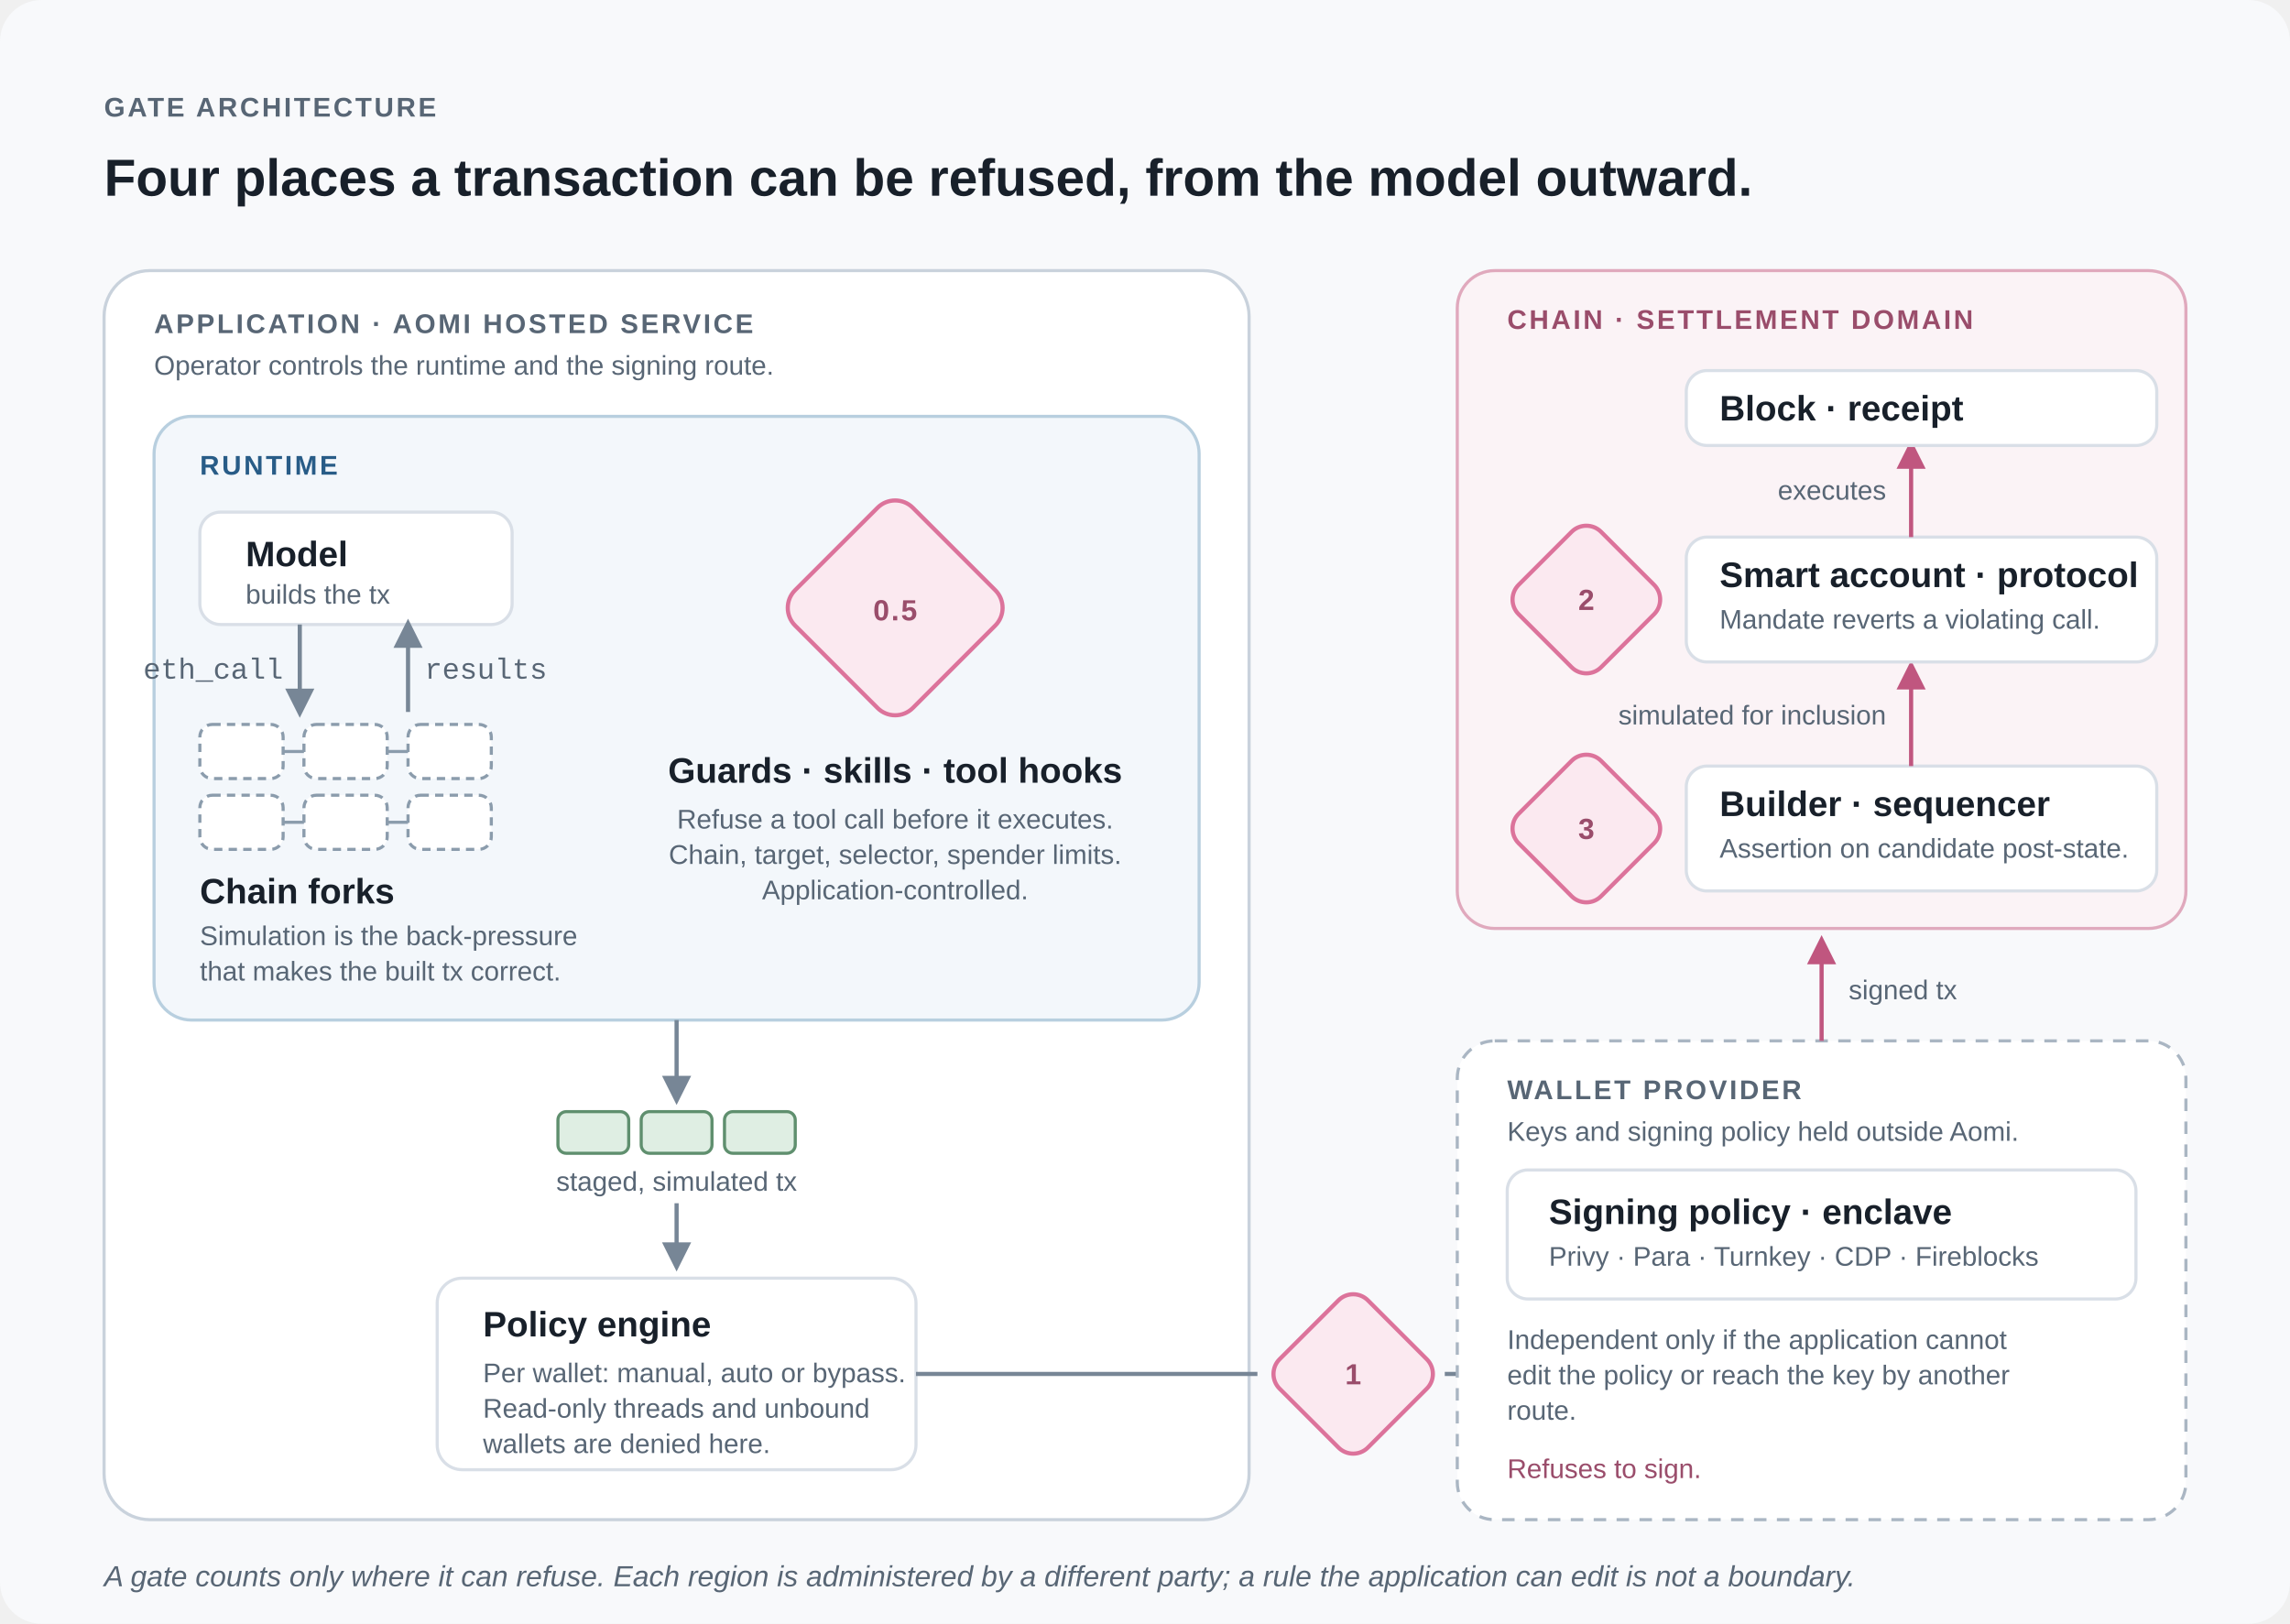
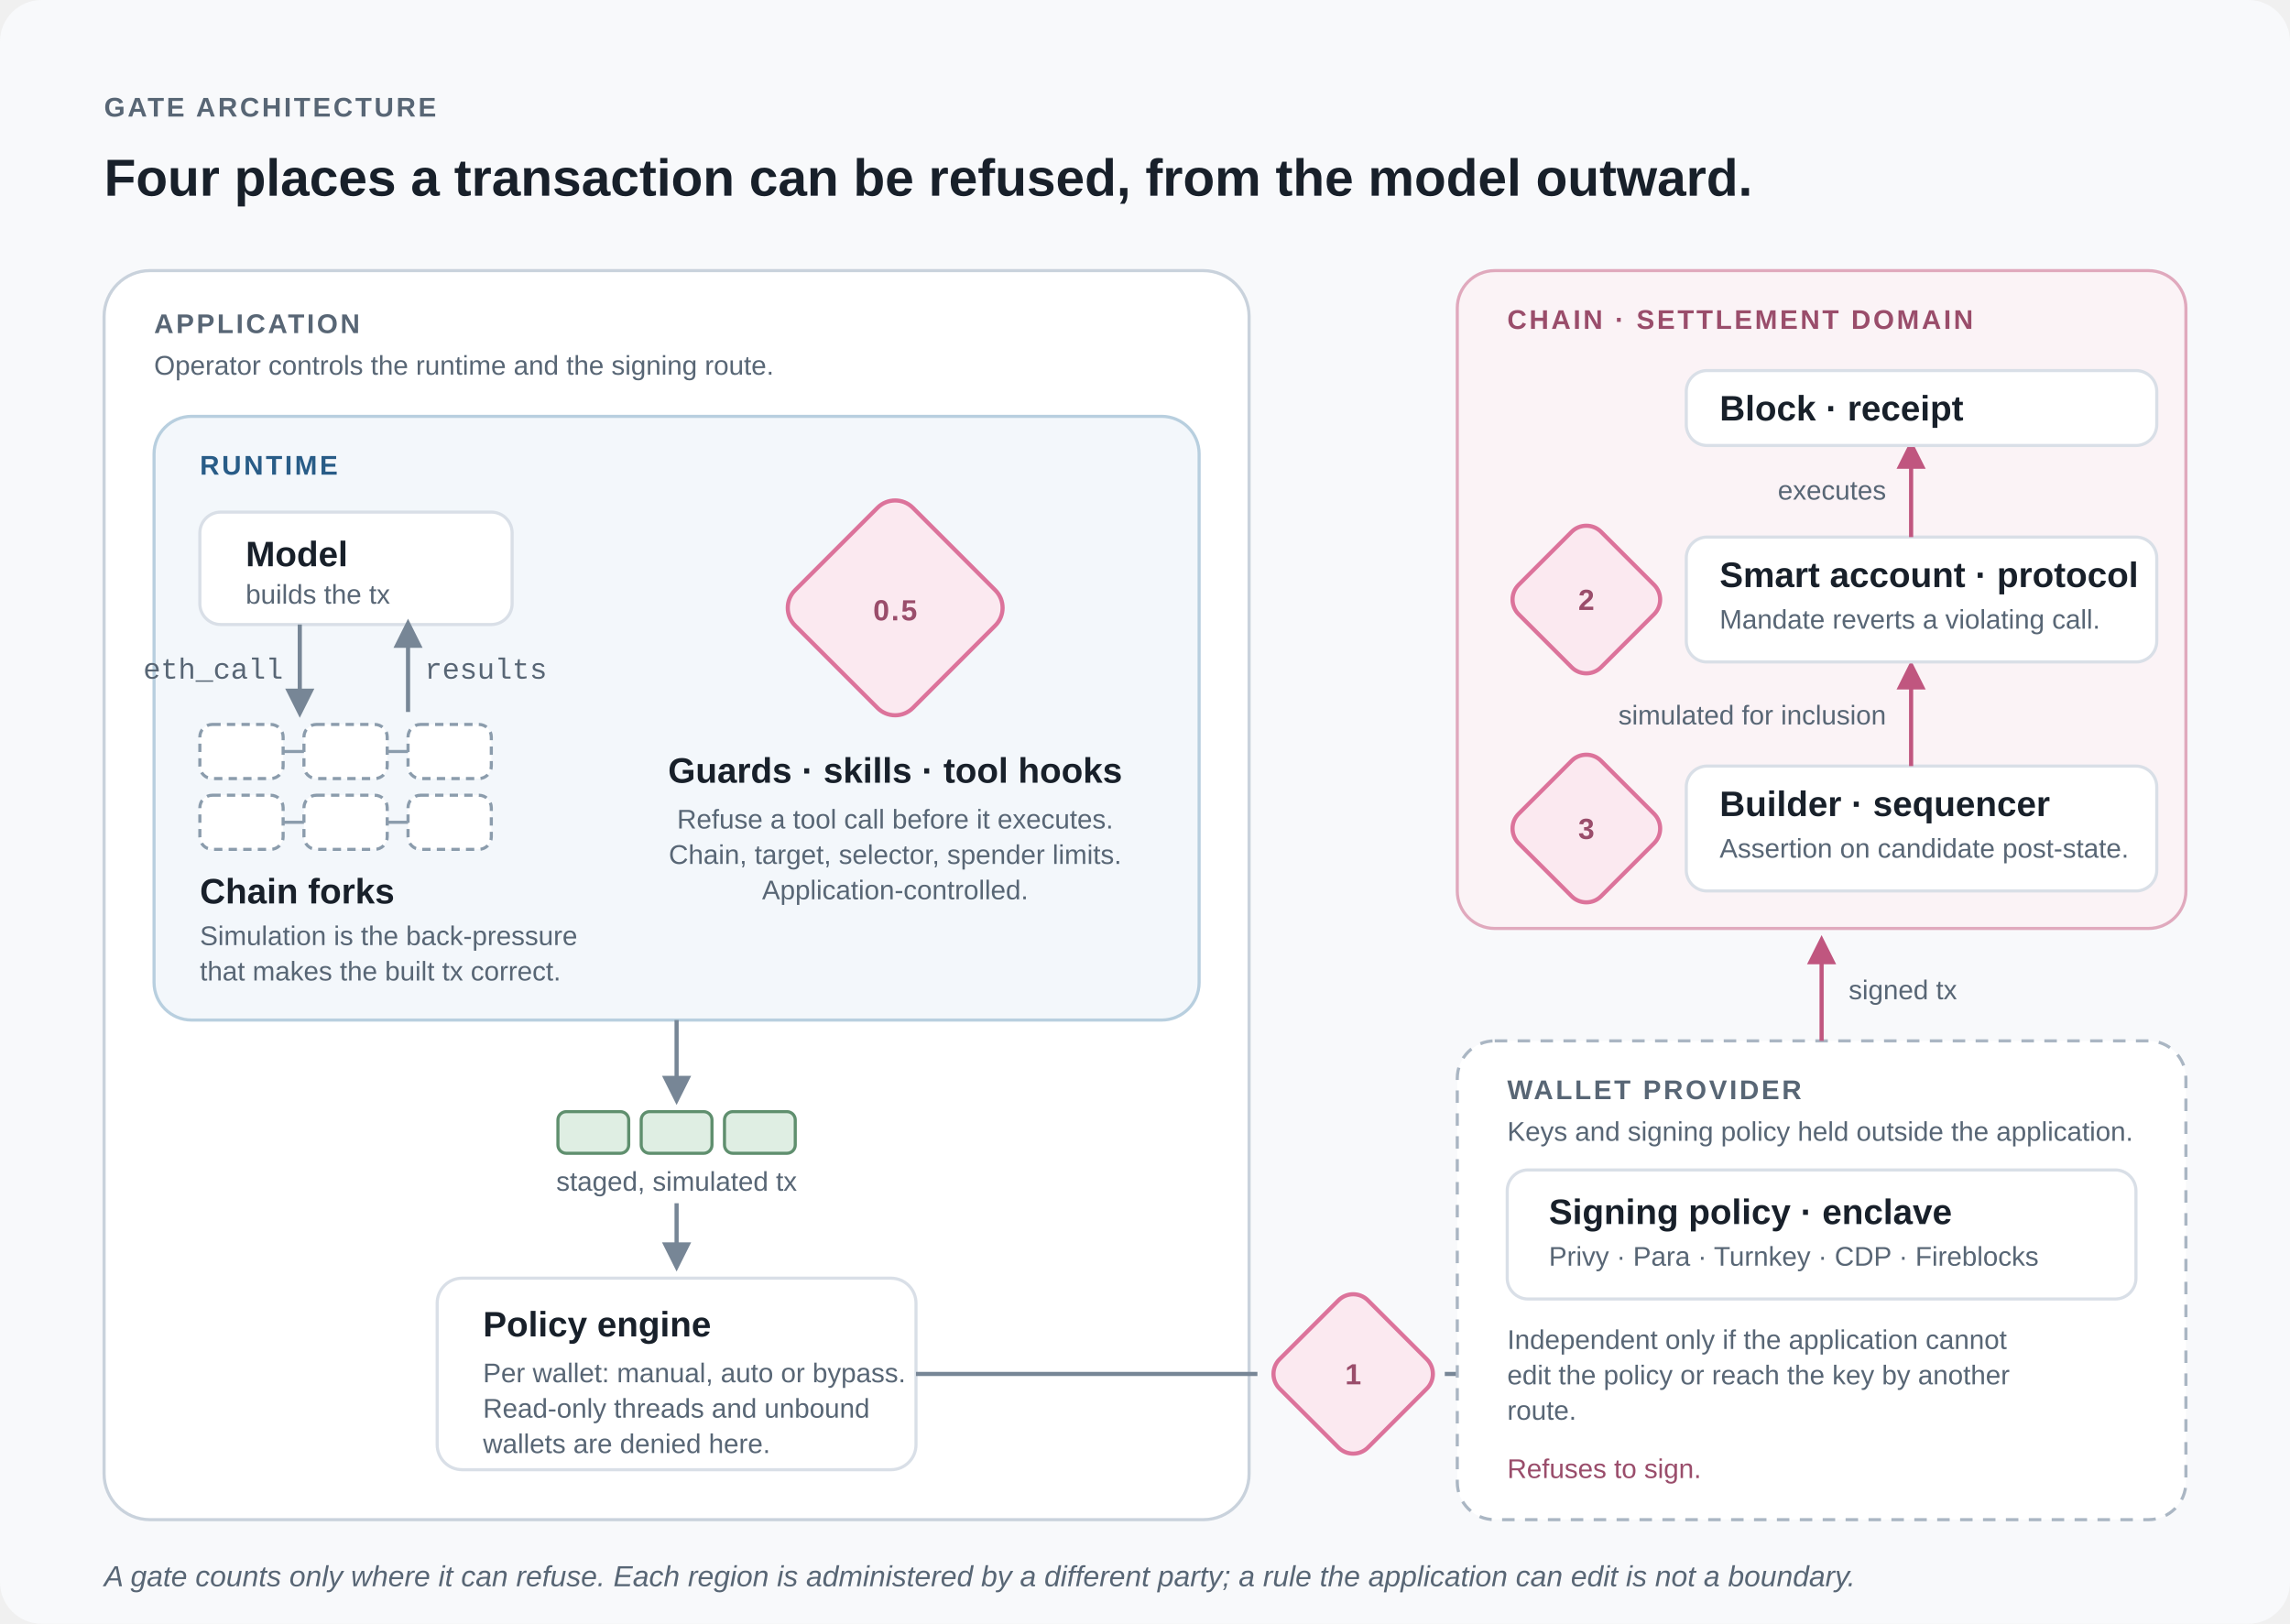
<svg xmlns="http://www.w3.org/2000/svg" width="1100" height="780" viewBox="0 0 1100 780" role="img" aria-labelledby="title desc">
  <defs>
    <style>
      .bg{fill:#f8f9fb}
      .region{fill:#fff;stroke:#c9d2dc;stroke-width:1.5}
      .region-dash{fill:#fff;stroke:#aab6c3;stroke-width:1.5;stroke-dasharray:6 5}
      .runtime{fill:#f3f7fb;stroke:#b8cfdf;stroke-width:1.5}
      .chain{fill:#fbf3f6;stroke:#e0a9bd;stroke-width:1.5}
      .card{fill:#fff;stroke:#d9dfe7;stroke-width:1.5}
      .fork{fill:#fff;stroke:#8b9cac;stroke-width:1.5;stroke-dasharray:4 3}
      .tx{fill:#dfeee3;stroke:#5f8f6e;stroke-width:1.5}
      .gate{fill:#fbe9f0;stroke:#dc739b;stroke-width:2}
      .dark{fill:#18202a}.muted{fill:#586675}.pink{fill:#9a4d6b}.blue{fill:#285c87}
      .label{font:700 13px Arial,sans-serif;letter-spacing:.09em}
      .stage{font:700 25px Arial,sans-serif}
      .name{font:700 17px Arial,sans-serif}
      .small{font:13px Arial,sans-serif}
      .mono{font:14px "Courier New",monospace}
      .gatenum{font:700 14px Arial,sans-serif;letter-spacing:.06em}
      .note{font:italic 14px Arial,sans-serif}
    </style>
    <marker id="arrow" viewBox="0 0 10 10" refX="8" refY="5" markerWidth="7" markerHeight="7" orient="auto-start-reverse">
      <path d="M0 0 L10 5 L0 10Z" fill="#778696" />
    </marker>
    <marker id="arrowpink" viewBox="0 0 10 10" refX="8" refY="5" markerWidth="7" markerHeight="7" orient="auto-start-reverse">
      <path d="M0 0 L10 5 L0 10Z" fill="#c0567f" />
    </marker>
  </defs>
  <rect class="bg" width="1100" height="780" rx="20" />
  <text class="label muted" x="50" y="56">GATE ARCHITECTURE</text>
  <text class="stage dark" x="50" y="94">Four places a transaction can be refused, from the model outward.</text>
  <rect class="region" x="50" y="130" width="550" height="600" rx="22" />
-   <text class="label muted" x="74" y="160">APPLICATION · AOMI HOSTED SERVICE</text>
+   <text class="label muted" x="74" y="160">APPLICATION</text>
  <text class="small muted" x="74" y="180">Operator controls the runtime and the signing route.</text>
  <rect class="runtime" x="74" y="200" width="502" height="290" rx="18" />
  <text class="label blue" x="96" y="228">RUNTIME</text>
  <rect class="card" x="96" y="246" width="150" height="54" rx="10" />
  <text class="name dark" x="118" y="272">Model</text>
  <text class="small muted" x="118" y="290">builds the tx</text>
  <path d="M144 300 V342" stroke="#778696" stroke-width="2" marker-end="url(#arrow)" />
  <path d="M196 342 V300" stroke="#778696" stroke-width="2" marker-end="url(#arrow)" />
  <text class="mono muted" x="136" y="326" text-anchor="end">eth_call</text>
  <text class="mono muted" x="204" y="326">results</text>
  <g transform="translate(96 348)">
    <rect class="fork" width="40" height="26" rx="6" />
    <rect class="fork" x="50" width="40" height="26" rx="6" />
    <rect class="fork" x="100" width="40" height="26" rx="6" />
    <rect class="fork" y="34" width="40" height="26" rx="6" />
    <rect class="fork" x="50" y="34" width="40" height="26" rx="6" />
    <rect class="fork" x="100" y="34" width="40" height="26" rx="6" />
    <path d="M40 13H50M90 13H100M40 47H50M90 47H100" stroke="#8b9cac" stroke-width="1.5" />
  </g>
  <text class="name dark" x="96" y="434">Chain forks</text>
  <text class="small muted" x="96" y="454">Simulation is the back-pressure</text>
  <text class="small muted" x="96" y="471">that makes the built tx correct.</text>
  <g transform="translate(430 292)">
    <rect class="gate" x="-40" y="-40" width="80" height="80" rx="12" transform="rotate(45)" />
    <text class="gatenum pink" text-anchor="middle" y="6">0.5</text>
  </g>
  <text class="name dark" x="430" y="376" text-anchor="middle">Guards · skills · tool hooks</text>
  <text class="small muted" x="430" y="398" text-anchor="middle">Refuse a tool call before it executes.</text>
  <text class="small muted" x="430" y="415" text-anchor="middle">Chain, target, selector, spender limits.</text>
  <text class="small muted" x="430" y="432" text-anchor="middle">Application-controlled.</text>
  <path d="M325 490 V528" stroke="#778696" stroke-width="2" marker-end="url(#arrow)" />
  <g transform="translate(268 534)">
    <rect class="tx" width="34" height="20" rx="4" />
    <rect class="tx" x="40" width="34" height="20" rx="4" />
    <rect class="tx" x="80" width="34" height="20" rx="4" />
  </g>
  <text class="small muted" x="325" y="572" text-anchor="middle">staged, simulated tx</text>
  <path d="M325 578 V608" stroke="#778696" stroke-width="2" marker-end="url(#arrow)" />
  <rect class="card" x="210" y="614" width="230" height="92" rx="12" />
  <text class="name dark" x="232" y="642">Policy engine</text>
  <text class="small muted" x="232" y="664">Per wallet: manual, auto or bypass.</text>
  <text class="small muted" x="232" y="681">Read-only threads and unbound</text>
  <text class="small muted" x="232" y="698">wallets are denied here.</text>
  <path d="M440 660 H604" stroke="#778696" stroke-width="2" />
  <g transform="translate(650 660)">
    <rect class="gate" x="-30" y="-30" width="60" height="60" rx="10" transform="rotate(45)" />
    <text class="gatenum pink" text-anchor="middle" y="5">1</text>
  </g>
  <path d="M694 660 H726" stroke="#778696" stroke-width="2" marker-end="url(#arrow)" />
  <rect class="region-dash" x="700" y="500" width="350" height="230" rx="18" />
  <text class="label muted" x="724" y="528">WALLET PROVIDER</text>
-   <text class="small muted" x="724" y="548">Keys and signing policy held outside Aomi.</text>
+   <text class="small muted" x="724" y="548">Keys and signing policy held outside the application.</text>
  <rect class="card" x="724" y="562" width="302" height="62" rx="10" />
  <text class="name dark" x="744" y="588">Signing policy · enclave</text>
  <text class="small muted" x="744" y="608">Privy · Para · Turnkey · CDP · Fireblocks</text>
  <text class="small muted" x="724" y="648">Independent only if the application cannot</text>
  <text class="small muted" x="724" y="665">edit the policy or reach the key by another</text>
  <text class="small muted" x="724" y="682">route.</text>
  <text class="small pink" x="724" y="710">Refuses to sign.</text>
  <path d="M875 500 V452" stroke="#c0567f" stroke-width="2" marker-end="url(#arrowpink)" />
  <text class="small muted" x="888" y="480">signed tx</text>
  <rect class="chain" x="700" y="130" width="350" height="316" rx="18" />
  <text class="label pink" x="724" y="158">CHAIN · SETTLEMENT DOMAIN</text>
  <g transform="translate(762 398)">
    <rect class="gate" x="-28" y="-28" width="56" height="56" rx="10" transform="rotate(45)" />
    <text class="gatenum pink" text-anchor="middle" y="5">3</text>
  </g>
  <rect class="card" x="810" y="368" width="226" height="60" rx="10" />
  <text class="name dark" x="826" y="392">Builder · sequencer</text>
  <text class="small muted" x="826" y="412">Assertion on candidate post-state.</text>
  <path d="M918 368 V320" stroke="#c0567f" stroke-width="2" marker-end="url(#arrowpink)" />
  <text class="small muted" x="906" y="348" text-anchor="end">simulated for inclusion</text>
  <g transform="translate(762 288)">
    <rect class="gate" x="-28" y="-28" width="56" height="56" rx="10" transform="rotate(45)" />
    <text class="gatenum pink" text-anchor="middle" y="5">2</text>
  </g>
  <rect class="card" x="810" y="258" width="226" height="60" rx="10" />
  <text class="name dark" x="826" y="282">Smart account · protocol</text>
  <text class="small muted" x="826" y="302">Mandate reverts a violating call.</text>
  <path d="M918 258 V214" stroke="#c0567f" stroke-width="2" marker-end="url(#arrowpink)" />
  <text class="small muted" x="906" y="240" text-anchor="end">executes</text>
  <rect class="card" x="810" y="178" width="226" height="36" rx="10" />
  <text class="name dark" x="826" y="202">Block · receipt</text>
  <text class="note muted" x="50" y="762">A gate counts only where it can refuse. Each region is administered by a different party; a rule the application can edit is not a boundary.</text>
</svg>
